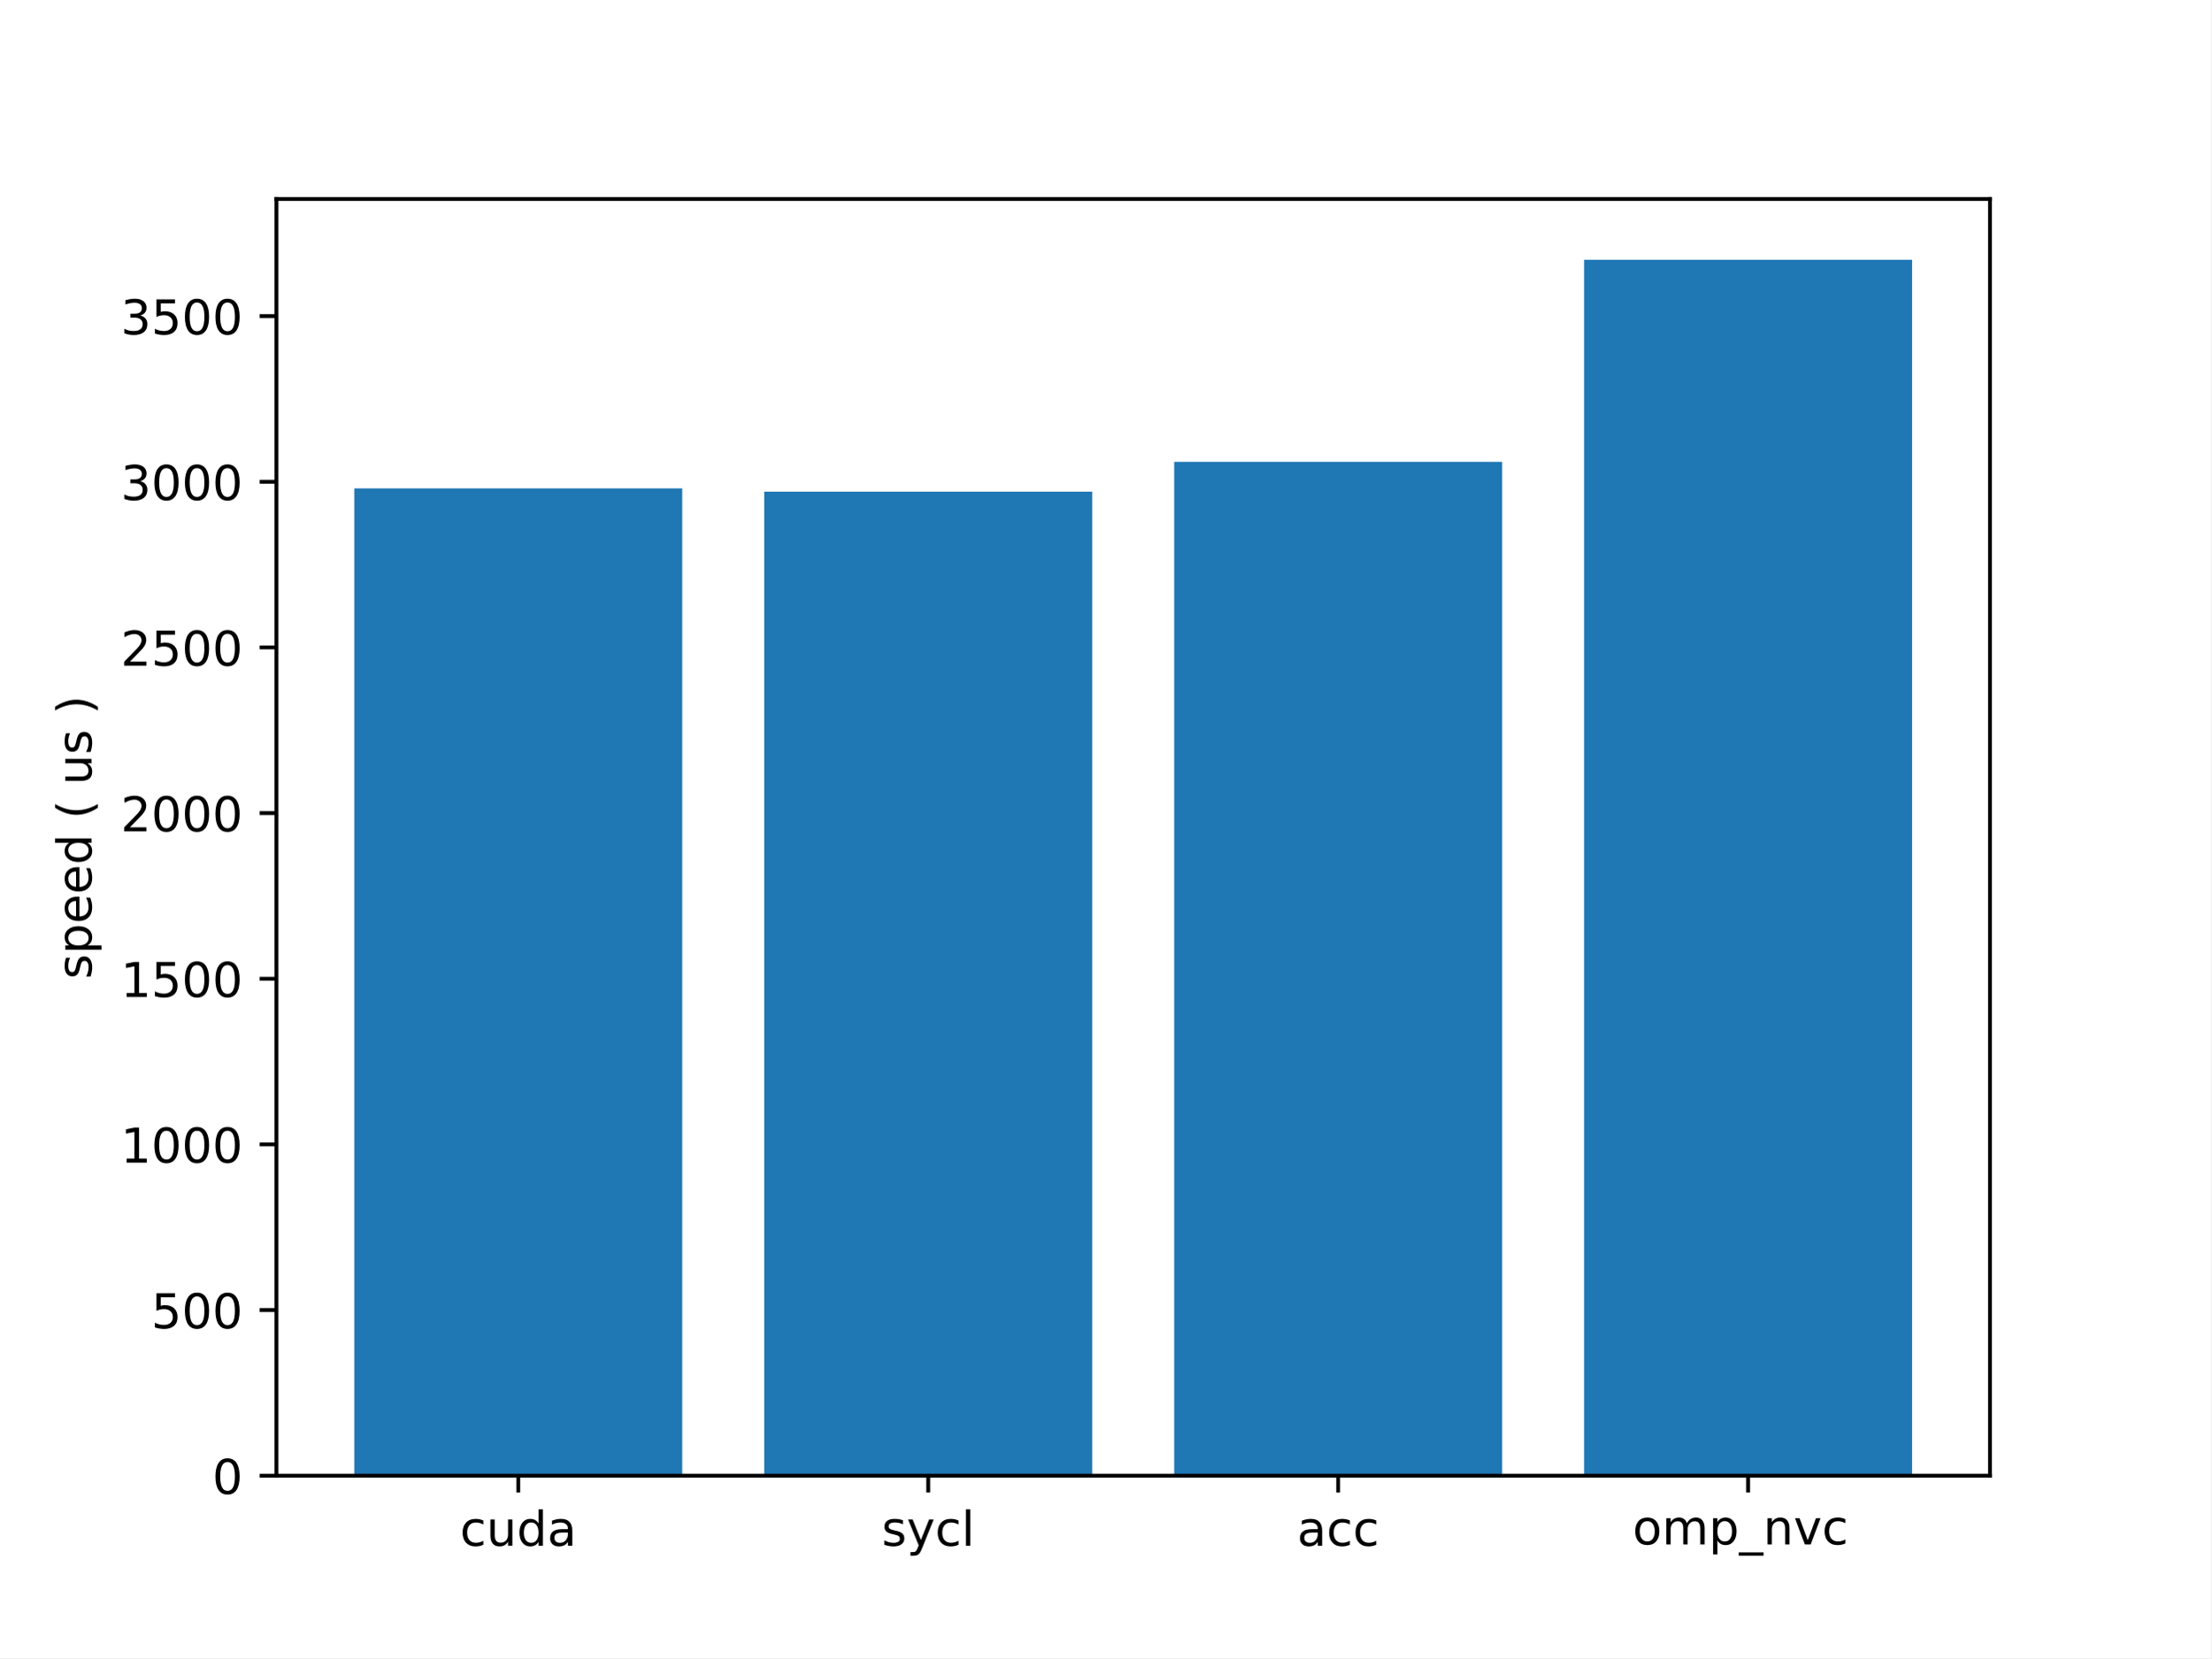
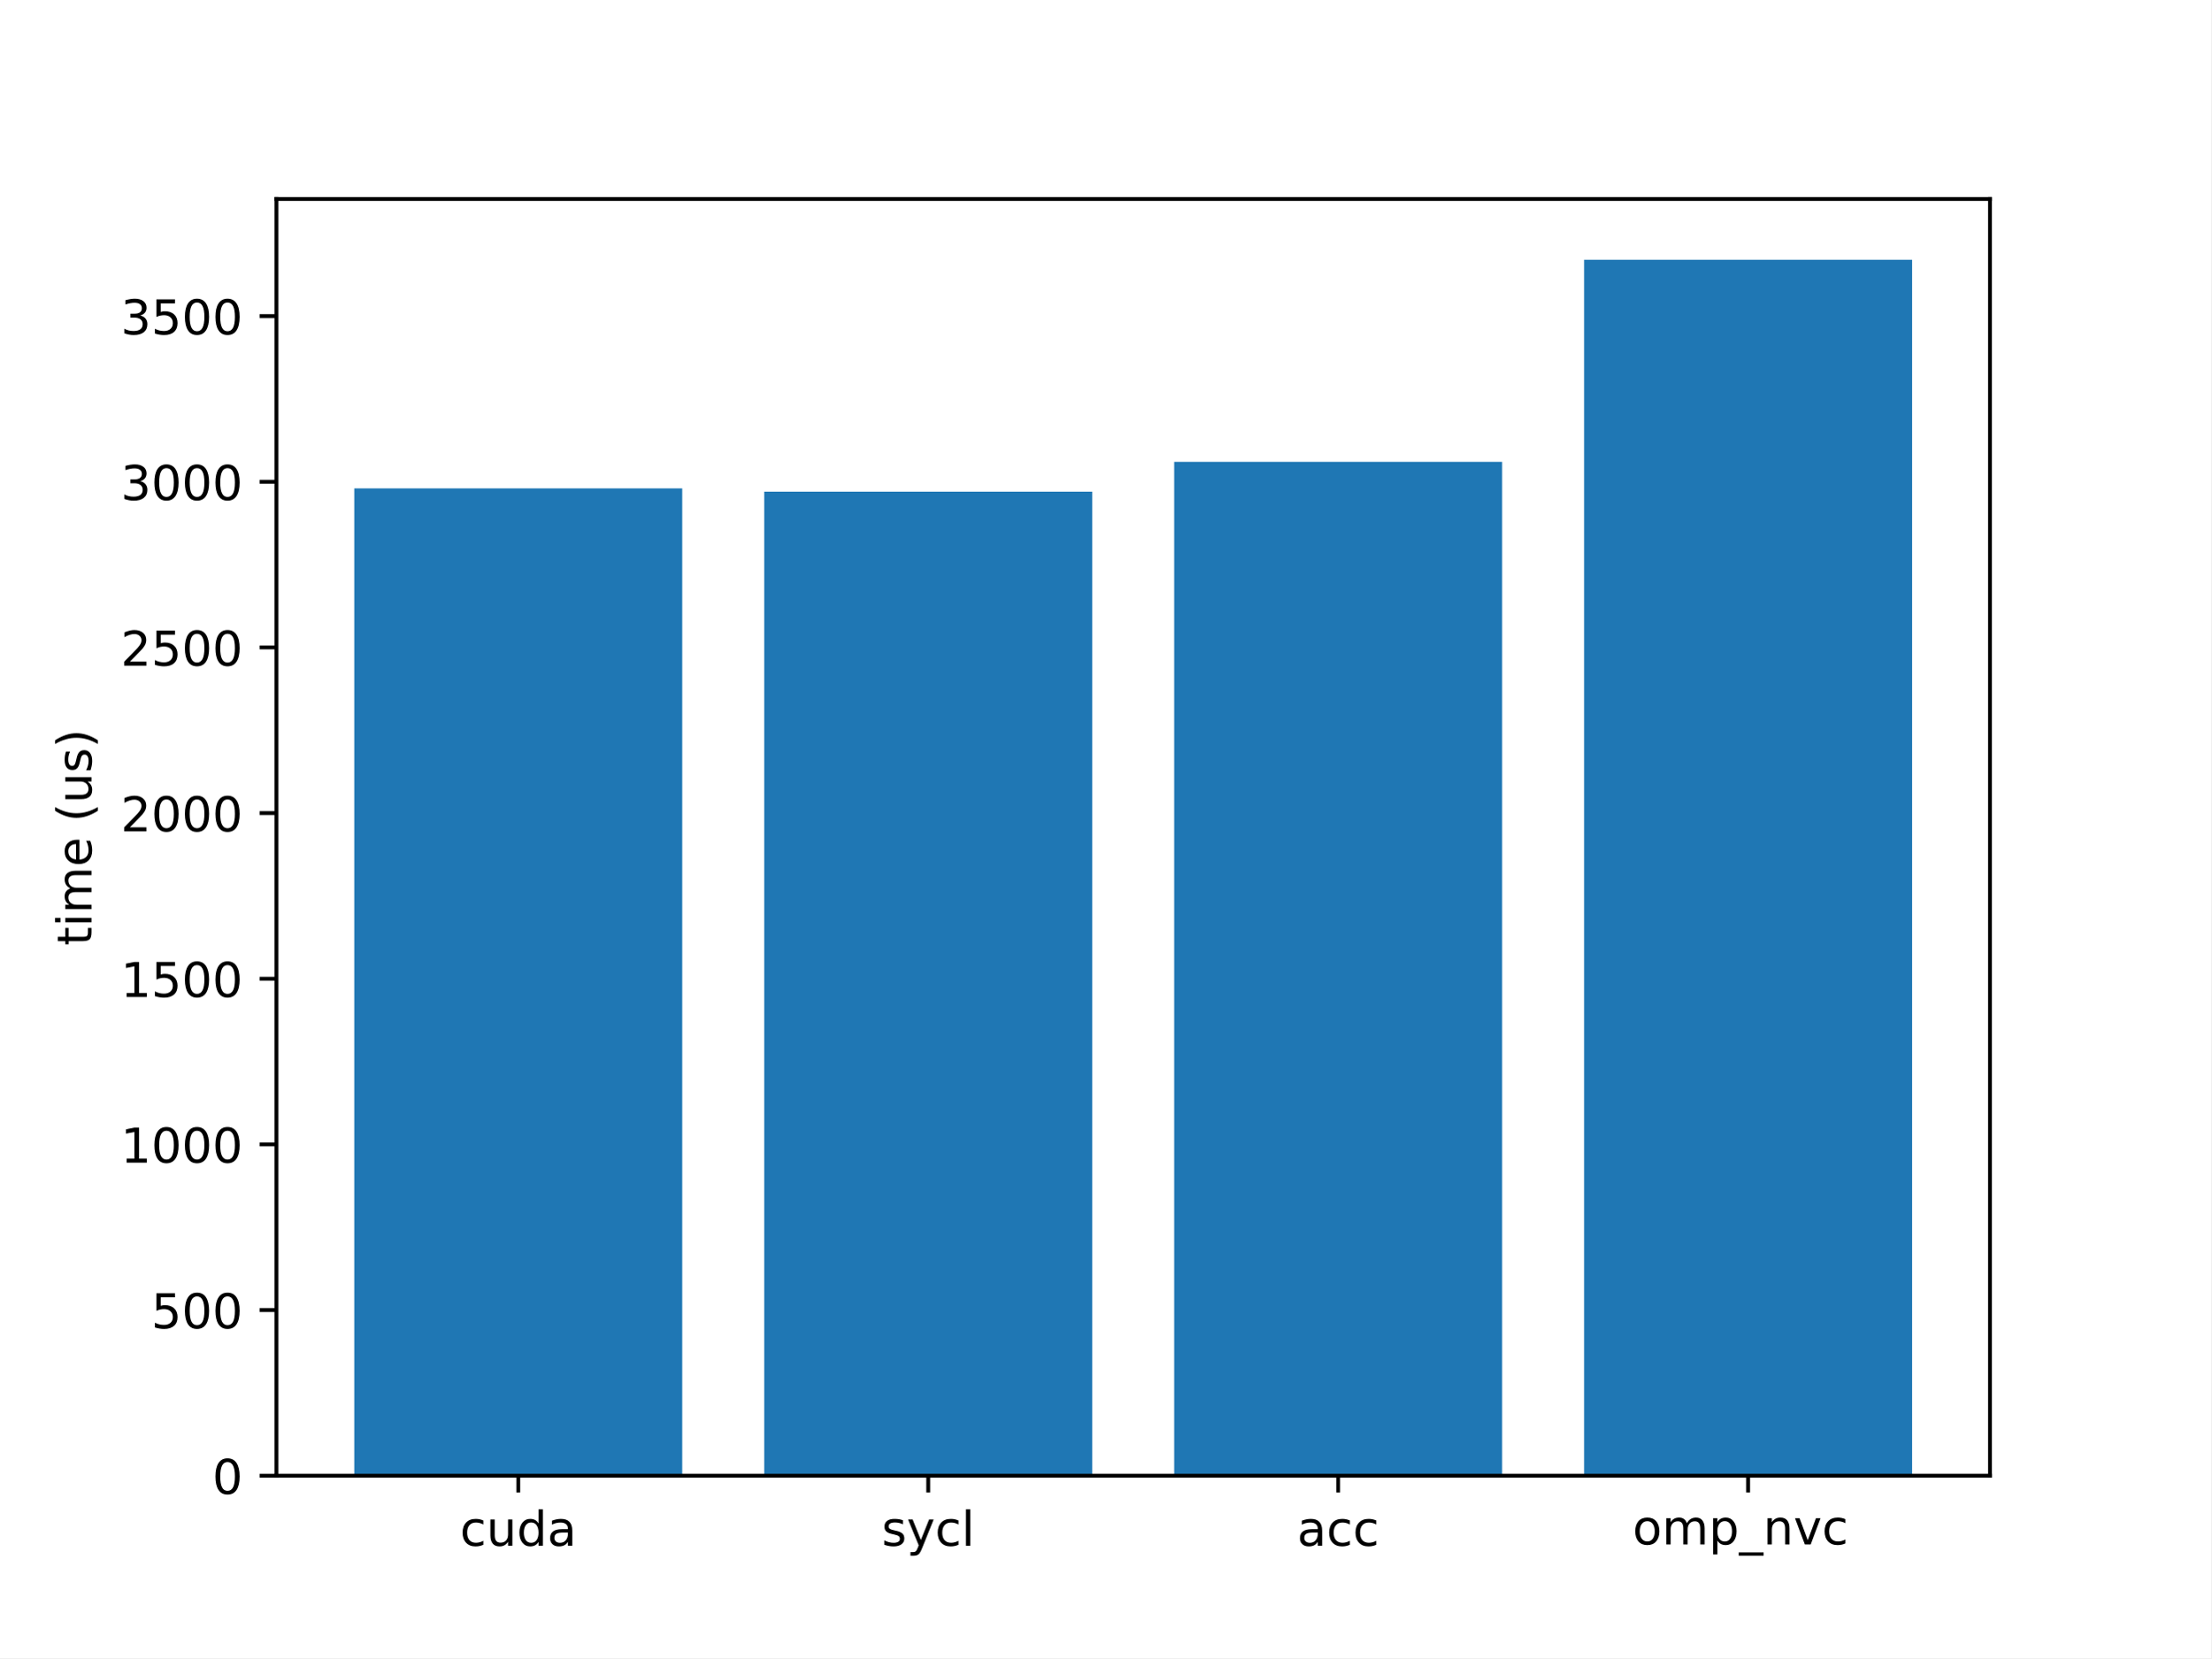
<svg xmlns="http://www.w3.org/2000/svg" xmlns:xlink="http://www.w3.org/1999/xlink" width="460.8pt" height="345.6pt" viewBox="0 0 460.8 345.6" version="1.1">
  <defs>
    <style type="text/css">*{stroke-linejoin: round; stroke-linecap: butt}</style>
  </defs>
  <g id="figure_1">
    <g id="patch_1">
      <path d="M 0 345.6  L 460.8 345.6  L 460.8 0  L 0 0  z " style="fill: #ffffff" />
    </g>
    <g id="axes_1">
      <g id="patch_2">
        <path d="M 57.6 307.584  L 414.72 307.584  L 414.72 41.472  L 57.6 41.472  z " style="fill: #ffffff" />
      </g>
      <g id="patch_3">
-         <path d="M 73.833 307.584  L 142.181 307.584  L 142.181 101.793  L 73.833 101.793  z " clip-path="url(#p58073e4a11)" style="fill: #1f77b4" />
+         <path d="M 73.833 307.584  L 142.181 307.584  L 142.181 101.793  L 73.833 101.793  z " clip-path="url(#p5827906d95)" style="fill: #1f77b4" />
      </g>
      <g id="patch_4">
-         <path d="M 159.268 307.584  L 227.616 307.584  L 227.616 102.484  L 159.268 102.484  z " clip-path="url(#p58073e4a11)" style="fill: #1f77b4" />
+         <path d="M 159.268 307.584  L 227.616 307.584  L 227.616 102.484  L 159.268 102.484  z " clip-path="url(#p5827906d95)" style="fill: #1f77b4" />
      </g>
      <g id="patch_5">
-         <path d="M 244.704 307.584  L 313.052 307.584  L 313.052 96.269  L 244.704 96.269  z " clip-path="url(#p58073e4a11)" style="fill: #1f77b4" />
+         <path d="M 244.704 307.584  L 313.052 307.584  L 313.052 96.269  L 244.704 96.269  z " clip-path="url(#p5827906d95)" style="fill: #1f77b4" />
      </g>
      <g id="patch_6">
-         <path d="M 330.139 307.584  L 398.487 307.584  L 398.487 54.144  L 330.139 54.144  z " clip-path="url(#p58073e4a11)" style="fill: #1f77b4" />
+         <path d="M 330.139 307.584  L 398.487 307.584  L 398.487 54.144  L 330.139 54.144  z " clip-path="url(#p5827906d95)" style="fill: #1f77b4" />
      </g>
      <g id="matplotlib.axis_1">
        <g id="xtick_1">
          <g id="line2d_1">
            <defs>
-               <path id="m3e54507be1" d="M 0 0  L 0 3.5  " style="stroke: #000000; stroke-width: 0.8" />
+               <path id="mbfd7f1f9ab" d="M 0 0  L 0 3.5  " style="stroke: #000000; stroke-width: 0.8" />
            </defs>
            <g>
-               <use xlink:href="#m3e54507be1" x="108.007" y="307.584" style="stroke: #000000; stroke-width: 0.8" />
+               <use xlink:href="#mbfd7f1f9ab" x="108.007" y="307.584" style="stroke: #000000; stroke-width: 0.8" />
            </g>
          </g>
          <g id="text_1">
            <g transform="translate(92.67252 322.1824) scale(0.1 -0.1)">
              <defs>
                <path id="DejaVuSans-20" transform="scale(0.015625)" />
                <path id="DejaVuSans-63" d="M 3122 3366  L 3122 2828  Q 2878 2963 2633 3030  Q 2388 3097 2138 3097  Q 1578 3097 1268 2742  Q 959 2388 959 1747  Q 959 1106 1268 751  Q 1578 397 2138 397  Q 2388 397 2633 464  Q 2878 531 3122 666  L 3122 134  Q 2881 22 2623 -34  Q 2366 -91 2075 -91  Q 1284 -91 818 406  Q 353 903 353 1747  Q 353 2603 823 3093  Q 1294 3584 2113 3584  Q 2378 3584 2631 3529  Q 2884 3475 3122 3366  z " transform="scale(0.015625)" />
                <path id="DejaVuSans-75" d="M 544 1381  L 544 3500  L 1119 3500  L 1119 1403  Q 1119 906 1312 657  Q 1506 409 1894 409  Q 2359 409 2629 706  Q 2900 1003 2900 1516  L 2900 3500  L 3475 3500  L 3475 0  L 2900 0  L 2900 538  Q 2691 219 2414 64  Q 2138 -91 1772 -91  Q 1169 -91 856 284  Q 544 659 544 1381  z M 1991 3584  L 1991 3584  z " transform="scale(0.015625)" />
                <path id="DejaVuSans-64" d="M 2906 2969  L 2906 4863  L 3481 4863  L 3481 0  L 2906 0  L 2906 525  Q 2725 213 2448 61  Q 2172 -91 1784 -91  Q 1150 -91 751 415  Q 353 922 353 1747  Q 353 2572 751 3078  Q 1150 3584 1784 3584  Q 2172 3584 2448 3432  Q 2725 3281 2906 2969  z M 947 1747  Q 947 1113 1208 752  Q 1469 391 1925 391  Q 2381 391 2643 752  Q 2906 1113 2906 1747  Q 2906 2381 2643 2742  Q 2381 3103 1925 3103  Q 1469 3103 1208 2742  Q 947 2381 947 1747  z " transform="scale(0.015625)" />
                <path id="DejaVuSans-61" d="M 2194 1759  Q 1497 1759 1228 1600  Q 959 1441 959 1056  Q 959 750 1161 570  Q 1363 391 1709 391  Q 2188 391 2477 730  Q 2766 1069 2766 1631  L 2766 1759  L 2194 1759  z M 3341 1997  L 3341 0  L 2766 0  L 2766 531  Q 2569 213 2275 61  Q 1981 -91 1556 -91  Q 1019 -91 701 211  Q 384 513 384 1019  Q 384 1609 779 1909  Q 1175 2209 1959 2209  L 2766 2209  L 2766 2266  Q 2766 2663 2505 2880  Q 2244 3097 1772 3097  Q 1472 3097 1187 3025  Q 903 2953 641 2809  L 641 3341  Q 956 3463 1253 3523  Q 1550 3584 1831 3584  Q 2591 3584 2966 3190  Q 3341 2797 3341 1997  z " transform="scale(0.015625)" />
              </defs>
              <use xlink:href="#DejaVuSans-20" />
              <use xlink:href="#DejaVuSans-63" x="31.787" />
              <use xlink:href="#DejaVuSans-75" x="86.768" />
              <use xlink:href="#DejaVuSans-64" x="150.146" />
              <use xlink:href="#DejaVuSans-61" x="213.623" />
              <use xlink:href="#DejaVuSans-20" x="274.902" />
            </g>
          </g>
        </g>
        <g id="xtick_2">
          <g id="line2d_2">
            <g>
-               <use xlink:href="#m3e54507be1" x="193.442" y="307.584" style="stroke: #000000; stroke-width: 0.8" />
+               <use xlink:href="#mbfd7f1f9ab" x="193.442" y="307.584" style="stroke: #000000; stroke-width: 0.8" />
            </g>
          </g>
          <g id="text_2">
            <g transform="translate(180.5618 322.1824) scale(0.1 -0.1)">
              <defs>
                <path id="DejaVuSans-73" d="M 2834 3397  L 2834 2853  Q 2591 2978 2328 3040  Q 2066 3103 1784 3103  Q 1356 3103 1142 2972  Q 928 2841 928 2578  Q 928 2378 1081 2264  Q 1234 2150 1697 2047  L 1894 2003  Q 2506 1872 2764 1633  Q 3022 1394 3022 966  Q 3022 478 2636 193  Q 2250 -91 1575 -91  Q 1294 -91 989 -36  Q 684 19 347 128  L 347 722  Q 666 556 975 473  Q 1284 391 1588 391  Q 1994 391 2212 530  Q 2431 669 2431 922  Q 2431 1156 2273 1281  Q 2116 1406 1581 1522  L 1381 1569  Q 847 1681 609 1914  Q 372 2147 372 2553  Q 372 3047 722 3315  Q 1072 3584 1716 3584  Q 2034 3584 2315 3537  Q 2597 3491 2834 3397  z " transform="scale(0.015625)" />
                <path id="DejaVuSans-79" d="M 2059 -325  Q 1816 -950 1584 -1140  Q 1353 -1331 966 -1331  L 506 -1331  L 506 -850  L 844 -850  Q 1081 -850 1212 -737  Q 1344 -625 1503 -206  L 1606 56  L 191 3500  L 800 3500  L 1894 763  L 2988 3500  L 3597 3500  L 2059 -325  z " transform="scale(0.015625)" />
                <path id="DejaVuSans-6c" d="M 603 4863  L 1178 4863  L 1178 0  L 603 0  L 603 4863  z " transform="scale(0.015625)" />
              </defs>
              <use xlink:href="#DejaVuSans-20" />
              <use xlink:href="#DejaVuSans-73" x="31.787" />
              <use xlink:href="#DejaVuSans-79" x="83.887" />
              <use xlink:href="#DejaVuSans-63" x="143.066" />
              <use xlink:href="#DejaVuSans-6c" x="198.047" />
              <use xlink:href="#DejaVuSans-20" x="225.83" />
            </g>
          </g>
        </g>
        <g id="xtick_3">
          <g id="line2d_3">
            <g>
-               <use xlink:href="#m3e54507be1" x="278.878" y="307.584" style="stroke: #000000; stroke-width: 0.8" />
+               <use xlink:href="#mbfd7f1f9ab" x="278.878" y="307.584" style="stroke: #000000; stroke-width: 0.8" />
            </g>
          </g>
          <g id="text_3">
            <g transform="translate(267.1371 322.1824) scale(0.1 -0.1)">
              <use xlink:href="#DejaVuSans-20" />
              <use xlink:href="#DejaVuSans-61" x="31.787" />
              <use xlink:href="#DejaVuSans-63" x="93.066" />
              <use xlink:href="#DejaVuSans-63" x="148.047" />
              <use xlink:href="#DejaVuSans-20" x="203.027" />
            </g>
          </g>
        </g>
        <g id="xtick_4">
          <g id="line2d_4">
            <g>
-               <use xlink:href="#m3e54507be1" x="364.313" y="307.584" style="stroke: #000000; stroke-width: 0.8" />
+               <use xlink:href="#mbfd7f1f9ab" x="364.313" y="307.584" style="stroke: #000000; stroke-width: 0.8" />
            </g>
          </g>
          <g id="text_4">
            <g transform="translate(337.0647 321.9043) scale(0.1 -0.1)">
              <defs>
                <path id="DejaVuSans-6f" d="M 1959 3097  Q 1497 3097 1228 2736  Q 959 2375 959 1747  Q 959 1119 1226 758  Q 1494 397 1959 397  Q 2419 397 2687 759  Q 2956 1122 2956 1747  Q 2956 2369 2687 2733  Q 2419 3097 1959 3097  z M 1959 3584  Q 2709 3584 3137 3096  Q 3566 2609 3566 1747  Q 3566 888 3137 398  Q 2709 -91 1959 -91  Q 1206 -91 779 398  Q 353 888 353 1747  Q 353 2609 779 3096  Q 1206 3584 1959 3584  z " transform="scale(0.015625)" />
                <path id="DejaVuSans-6d" d="M 3328 2828  Q 3544 3216 3844 3400  Q 4144 3584 4550 3584  Q 5097 3584 5394 3201  Q 5691 2819 5691 2113  L 5691 0  L 5113 0  L 5113 2094  Q 5113 2597 4934 2840  Q 4756 3084 4391 3084  Q 3944 3084 3684 2787  Q 3425 2491 3425 1978  L 3425 0  L 2847 0  L 2847 2094  Q 2847 2600 2669 2842  Q 2491 3084 2119 3084  Q 1678 3084 1418 2786  Q 1159 2488 1159 1978  L 1159 0  L 581 0  L 581 3500  L 1159 3500  L 1159 2956  Q 1356 3278 1631 3431  Q 1906 3584 2284 3584  Q 2666 3584 2933 3390  Q 3200 3197 3328 2828  z " transform="scale(0.015625)" />
                <path id="DejaVuSans-70" d="M 1159 525  L 1159 -1331  L 581 -1331  L 581 3500  L 1159 3500  L 1159 2969  Q 1341 3281 1617 3432  Q 1894 3584 2278 3584  Q 2916 3584 3314 3078  Q 3713 2572 3713 1747  Q 3713 922 3314 415  Q 2916 -91 2278 -91  Q 1894 -91 1617 61  Q 1341 213 1159 525  z M 3116 1747  Q 3116 2381 2855 2742  Q 2594 3103 2138 3103  Q 1681 3103 1420 2742  Q 1159 2381 1159 1747  Q 1159 1113 1420 752  Q 1681 391 2138 391  Q 2594 391 2855 752  Q 3116 1113 3116 1747  z " transform="scale(0.015625)" />
                <path id="DejaVuSans-5f" d="M 3263 -1063  L 3263 -1509  L -63 -1509  L -63 -1063  L 3263 -1063  z " transform="scale(0.015625)" />
                <path id="DejaVuSans-6e" d="M 3513 2113  L 3513 0  L 2938 0  L 2938 2094  Q 2938 2591 2744 2837  Q 2550 3084 2163 3084  Q 1697 3084 1428 2787  Q 1159 2491 1159 1978  L 1159 0  L 581 0  L 581 3500  L 1159 3500  L 1159 2956  Q 1366 3272 1645 3428  Q 1925 3584 2291 3584  Q 2894 3584 3203 3211  Q 3513 2838 3513 2113  z " transform="scale(0.015625)" />
                <path id="DejaVuSans-76" d="M 191 3500  L 800 3500  L 1894 563  L 2988 3500  L 3597 3500  L 2284 0  L 1503 0  L 191 3500  z " transform="scale(0.015625)" />
              </defs>
              <use xlink:href="#DejaVuSans-20" />
              <use xlink:href="#DejaVuSans-6f" x="31.787" />
              <use xlink:href="#DejaVuSans-6d" x="92.969" />
              <use xlink:href="#DejaVuSans-70" x="190.381" />
              <use xlink:href="#DejaVuSans-5f" x="253.857" />
              <use xlink:href="#DejaVuSans-6e" x="303.857" />
              <use xlink:href="#DejaVuSans-76" x="367.236" />
              <use xlink:href="#DejaVuSans-63" x="426.416" />
              <use xlink:href="#DejaVuSans-20" x="481.396" />
              <use xlink:href="#DejaVuSans-20" x="513.184" />
            </g>
          </g>
        </g>
      </g>
      <g id="matplotlib.axis_2">
        <g id="ytick_1">
          <g id="line2d_5">
            <defs>
-               <path id="mae41414e17" d="M 0 0  L -3.5 0  " style="stroke: #000000; stroke-width: 0.8" />
+               <path id="m01bbca666a" d="M 0 0  L -3.5 0  " style="stroke: #000000; stroke-width: 0.8" />
            </defs>
            <g>
-               <use xlink:href="#mae41414e17" x="57.6" y="307.584" style="stroke: #000000; stroke-width: 0.8" />
+               <use xlink:href="#m01bbca666a" x="57.6" y="307.584" style="stroke: #000000; stroke-width: 0.8" />
            </g>
          </g>
          <g id="text_5">
            <g transform="translate(44.2375 311.3832) scale(0.1 -0.1)">
              <defs>
                <path id="DejaVuSans-30" d="M 2034 4250  Q 1547 4250 1301 3770  Q 1056 3291 1056 2328  Q 1056 1369 1301 889  Q 1547 409 2034 409  Q 2525 409 2770 889  Q 3016 1369 3016 2328  Q 3016 3291 2770 3770  Q 2525 4250 2034 4250  z M 2034 4750  Q 2819 4750 3233 4129  Q 3647 3509 3647 2328  Q 3647 1150 3233 529  Q 2819 -91 2034 -91  Q 1250 -91 836 529  Q 422 1150 422 2328  Q 422 3509 836 4129  Q 1250 4750 2034 4750  z " transform="scale(0.015625)" />
              </defs>
              <use xlink:href="#DejaVuSans-30" />
            </g>
          </g>
        </g>
        <g id="ytick_2">
          <g id="line2d_6">
            <g>
-               <use xlink:href="#mae41414e17" x="57.6" y="273.055" style="stroke: #000000; stroke-width: 0.8" />
+               <use xlink:href="#m01bbca666a" x="57.6" y="273.055" style="stroke: #000000; stroke-width: 0.8" />
            </g>
          </g>
          <g id="text_6">
            <g transform="translate(31.5125 276.8546) scale(0.1 -0.1)">
              <defs>
                <path id="DejaVuSans-35" d="M 691 4666  L 3169 4666  L 3169 4134  L 1269 4134  L 1269 2991  Q 1406 3038 1543 3061  Q 1681 3084 1819 3084  Q 2600 3084 3056 2656  Q 3513 2228 3513 1497  Q 3513 744 3044 326  Q 2575 -91 1722 -91  Q 1428 -91 1123 -41  Q 819 9 494 109  L 494 744  Q 775 591 1075 516  Q 1375 441 1709 441  Q 2250 441 2565 725  Q 2881 1009 2881 1497  Q 2881 1984 2565 2268  Q 2250 2553 1709 2553  Q 1456 2553 1204 2497  Q 953 2441 691 2322  L 691 4666  z " transform="scale(0.015625)" />
              </defs>
              <use xlink:href="#DejaVuSans-35" />
              <use xlink:href="#DejaVuSans-30" x="63.623" />
              <use xlink:href="#DejaVuSans-30" x="127.246" />
            </g>
          </g>
        </g>
        <g id="ytick_3">
          <g id="line2d_7">
            <g>
-               <use xlink:href="#mae41414e17" x="57.6" y="238.527" style="stroke: #000000; stroke-width: 0.8" />
+               <use xlink:href="#m01bbca666a" x="57.6" y="238.527" style="stroke: #000000; stroke-width: 0.8" />
            </g>
          </g>
          <g id="text_7">
            <g transform="translate(25.15 242.326) scale(0.1 -0.1)">
              <defs>
                <path id="DejaVuSans-31" d="M 794 531  L 1825 531  L 1825 4091  L 703 3866  L 703 4441  L 1819 4666  L 2450 4666  L 2450 531  L 3481 531  L 3481 0  L 794 0  L 794 531  z " transform="scale(0.015625)" />
              </defs>
              <use xlink:href="#DejaVuSans-31" />
              <use xlink:href="#DejaVuSans-30" x="63.623" />
              <use xlink:href="#DejaVuSans-30" x="127.246" />
              <use xlink:href="#DejaVuSans-30" x="190.869" />
            </g>
          </g>
        </g>
        <g id="ytick_4">
          <g id="line2d_8">
            <g>
-               <use xlink:href="#mae41414e17" x="57.6" y="203.998" style="stroke: #000000; stroke-width: 0.8" />
+               <use xlink:href="#m01bbca666a" x="57.6" y="203.998" style="stroke: #000000; stroke-width: 0.8" />
            </g>
          </g>
          <g id="text_8">
            <g transform="translate(25.15 207.7974) scale(0.1 -0.1)">
              <use xlink:href="#DejaVuSans-31" />
              <use xlink:href="#DejaVuSans-35" x="63.623" />
              <use xlink:href="#DejaVuSans-30" x="127.246" />
              <use xlink:href="#DejaVuSans-30" x="190.869" />
            </g>
          </g>
        </g>
        <g id="ytick_5">
          <g id="line2d_9">
            <g>
-               <use xlink:href="#mae41414e17" x="57.6" y="169.47" style="stroke: #000000; stroke-width: 0.8" />
+               <use xlink:href="#m01bbca666a" x="57.6" y="169.47" style="stroke: #000000; stroke-width: 0.8" />
            </g>
          </g>
          <g id="text_9">
            <g transform="translate(25.15 173.2688) scale(0.1 -0.1)">
              <defs>
                <path id="DejaVuSans-32" d="M 1228 531  L 3431 531  L 3431 0  L 469 0  L 469 531  Q 828 903 1448 1529  Q 2069 2156 2228 2338  Q 2531 2678 2651 2914  Q 2772 3150 2772 3378  Q 2772 3750 2511 3984  Q 2250 4219 1831 4219  Q 1534 4219 1204 4116  Q 875 4013 500 3803  L 500 4441  Q 881 4594 1212 4672  Q 1544 4750 1819 4750  Q 2544 4750 2975 4387  Q 3406 4025 3406 3419  Q 3406 3131 3298 2873  Q 3191 2616 2906 2266  Q 2828 2175 2409 1742  Q 1991 1309 1228 531  z " transform="scale(0.015625)" />
              </defs>
              <use xlink:href="#DejaVuSans-32" />
              <use xlink:href="#DejaVuSans-30" x="63.623" />
              <use xlink:href="#DejaVuSans-30" x="127.246" />
              <use xlink:href="#DejaVuSans-30" x="190.869" />
            </g>
          </g>
        </g>
        <g id="ytick_6">
          <g id="line2d_10">
            <g>
-               <use xlink:href="#mae41414e17" x="57.6" y="134.941" style="stroke: #000000; stroke-width: 0.8" />
+               <use xlink:href="#m01bbca666a" x="57.6" y="134.941" style="stroke: #000000; stroke-width: 0.8" />
            </g>
          </g>
          <g id="text_10">
            <g transform="translate(25.15 138.7402) scale(0.1 -0.1)">
              <use xlink:href="#DejaVuSans-32" />
              <use xlink:href="#DejaVuSans-35" x="63.623" />
              <use xlink:href="#DejaVuSans-30" x="127.246" />
              <use xlink:href="#DejaVuSans-30" x="190.869" />
            </g>
          </g>
        </g>
        <g id="ytick_7">
          <g id="line2d_11">
            <g>
-               <use xlink:href="#mae41414e17" x="57.6" y="100.412" style="stroke: #000000; stroke-width: 0.8" />
+               <use xlink:href="#m01bbca666a" x="57.6" y="100.412" style="stroke: #000000; stroke-width: 0.8" />
            </g>
          </g>
          <g id="text_11">
            <g transform="translate(25.15 104.2116) scale(0.1 -0.1)">
              <defs>
                <path id="DejaVuSans-33" d="M 2597 2516  Q 3050 2419 3304 2112  Q 3559 1806 3559 1356  Q 3559 666 3084 287  Q 2609 -91 1734 -91  Q 1441 -91 1130 -33  Q 819 25 488 141  L 488 750  Q 750 597 1062 519  Q 1375 441 1716 441  Q 2309 441 2620 675  Q 2931 909 2931 1356  Q 2931 1769 2642 2001  Q 2353 2234 1838 2234  L 1294 2234  L 1294 2753  L 1863 2753  Q 2328 2753 2575 2939  Q 2822 3125 2822 3475  Q 2822 3834 2567 4026  Q 2313 4219 1838 4219  Q 1578 4219 1281 4162  Q 984 4106 628 3988  L 628 4550  Q 988 4650 1302 4700  Q 1616 4750 1894 4750  Q 2613 4750 3031 4423  Q 3450 4097 3450 3541  Q 3450 3153 3228 2886  Q 3006 2619 2597 2516  z " transform="scale(0.015625)" />
              </defs>
              <use xlink:href="#DejaVuSans-33" />
              <use xlink:href="#DejaVuSans-30" x="63.623" />
              <use xlink:href="#DejaVuSans-30" x="127.246" />
              <use xlink:href="#DejaVuSans-30" x="190.869" />
            </g>
          </g>
        </g>
        <g id="ytick_8">
          <g id="line2d_12">
            <g>
-               <use xlink:href="#mae41414e17" x="57.6" y="65.884" style="stroke: #000000; stroke-width: 0.8" />
+               <use xlink:href="#m01bbca666a" x="57.6" y="65.884" style="stroke: #000000; stroke-width: 0.8" />
            </g>
          </g>
          <g id="text_12">
            <g transform="translate(25.15 69.68295) scale(0.1 -0.1)">
              <use xlink:href="#DejaVuSans-33" />
              <use xlink:href="#DejaVuSans-35" x="63.623" />
              <use xlink:href="#DejaVuSans-30" x="127.246" />
              <use xlink:href="#DejaVuSans-30" x="190.869" />
            </g>
          </g>
        </g>
        <g id="text_13">
-           <g transform="translate(19.07031 204.0764) rotate(-90) scale(0.1 -0.1)">
+           <g transform="translate(19.07031 197.0882) rotate(-90) scale(0.1 -0.1)">
            <defs>
+               <path id="DejaVuSans-74" d="M 1172 4494  L 1172 3500  L 2356 3500  L 2356 3053  L 1172 3053  L 1172 1153  Q 1172 725 1289 603  Q 1406 481 1766 481  L 2356 481  L 2356 0  L 1766 0  Q 1100 0 847 248  Q 594 497 594 1153  L 594 3053  L 172 3053  L 172 3500  L 594 3500  L 594 4494  L 1172 4494  z " transform="scale(0.015625)" />
+               <path id="DejaVuSans-69" d="M 603 3500  L 1178 3500  L 1178 0  L 603 0  L 603 3500  z M 603 4863  L 1178 4863  L 1178 4134  L 603 4134  L 603 4863  z " transform="scale(0.015625)" />
              <path id="DejaVuSans-65" d="M 3597 1894  L 3597 1613  L 953 1613  Q 991 1019 1311 708  Q 1631 397 2203 397  Q 2534 397 2845 478  Q 3156 559 3463 722  L 3463 178  Q 3153 47 2828 -22  Q 2503 -91 2169 -91  Q 1331 -91 842 396  Q 353 884 353 1716  Q 353 2575 817 3079  Q 1281 3584 2069 3584  Q 2775 3584 3186 3129  Q 3597 2675 3597 1894  z M 3022 2063  Q 3016 2534 2758 2815  Q 2500 3097 2075 3097  Q 1594 3097 1305 2825  Q 1016 2553 972 2059  L 3022 2063  z " transform="scale(0.015625)" />
              <path id="DejaVuSans-28" d="M 1984 4856  Q 1566 4138 1362 3434  Q 1159 2731 1159 2009  Q 1159 1288 1364 580  Q 1569 -128 1984 -844  L 1484 -844  Q 1016 -109 783 600  Q 550 1309 550 2009  Q 550 2706 781 3412  Q 1013 4119 1484 4856  L 1984 4856  z " transform="scale(0.015625)" />
              <path id="DejaVuSans-29" d="M 513 4856  L 1013 4856  Q 1481 4119 1714 3412  Q 1947 2706 1947 2009  Q 1947 1309 1714 600  Q 1481 -109 1013 -844  L 513 -844  Q 928 -128 1133 580  Q 1338 1288 1338 2009  Q 1338 2731 1133 3434  Q 928 4138 513 4856  z " transform="scale(0.015625)" />
            </defs>
-             <use xlink:href="#DejaVuSans-73" />
-             <use xlink:href="#DejaVuSans-70" x="52.1" />
-             <use xlink:href="#DejaVuSans-65" x="115.576" />
-             <use xlink:href="#DejaVuSans-65" x="177.1" />
-             <use xlink:href="#DejaVuSans-64" x="238.623" />
-             <use xlink:href="#DejaVuSans-20" x="302.1" />
-             <use xlink:href="#DejaVuSans-28" x="333.887" />
-             <use xlink:href="#DejaVuSans-20" x="372.9" />
-             <use xlink:href="#DejaVuSans-75" x="404.688" />
-             <use xlink:href="#DejaVuSans-73" x="468.066" />
-             <use xlink:href="#DejaVuSans-20" x="520.166" />
-             <use xlink:href="#DejaVuSans-29" x="551.953" />
+             <use xlink:href="#DejaVuSans-74" />
+             <use xlink:href="#DejaVuSans-69" x="39.209" />
+             <use xlink:href="#DejaVuSans-6d" x="66.992" />
+             <use xlink:href="#DejaVuSans-65" x="164.404" />
+             <use xlink:href="#DejaVuSans-20" x="225.928" />
+             <use xlink:href="#DejaVuSans-28" x="257.715" />
+             <use xlink:href="#DejaVuSans-75" x="296.729" />
+             <use xlink:href="#DejaVuSans-73" x="360.107" />
+             <use xlink:href="#DejaVuSans-29" x="412.207" />
          </g>
        </g>
      </g>
      <g id="patch_7">
        <path d="M 57.6 307.584  L 57.6 41.472  " style="fill: none; stroke: #000000; stroke-width: 0.8; stroke-linejoin: miter; stroke-linecap: square" />
      </g>
      <g id="patch_8">
        <path d="M 414.72 307.584  L 414.72 41.472  " style="fill: none; stroke: #000000; stroke-width: 0.8; stroke-linejoin: miter; stroke-linecap: square" />
      </g>
      <g id="patch_9">
        <path d="M 57.6 307.584  L 414.72 307.584  " style="fill: none; stroke: #000000; stroke-width: 0.8; stroke-linejoin: miter; stroke-linecap: square" />
      </g>
      <g id="patch_10">
        <path d="M 57.6 41.472  L 414.72 41.472  " style="fill: none; stroke: #000000; stroke-width: 0.8; stroke-linejoin: miter; stroke-linecap: square" />
      </g>
    </g>
  </g>
  <defs>
-     <clipPath id="p58073e4a11">
+     <clipPath id="p5827906d95">
      <rect x="57.6" y="41.472" width="357.12" height="266.112" />
    </clipPath>
  </defs>
</svg>
